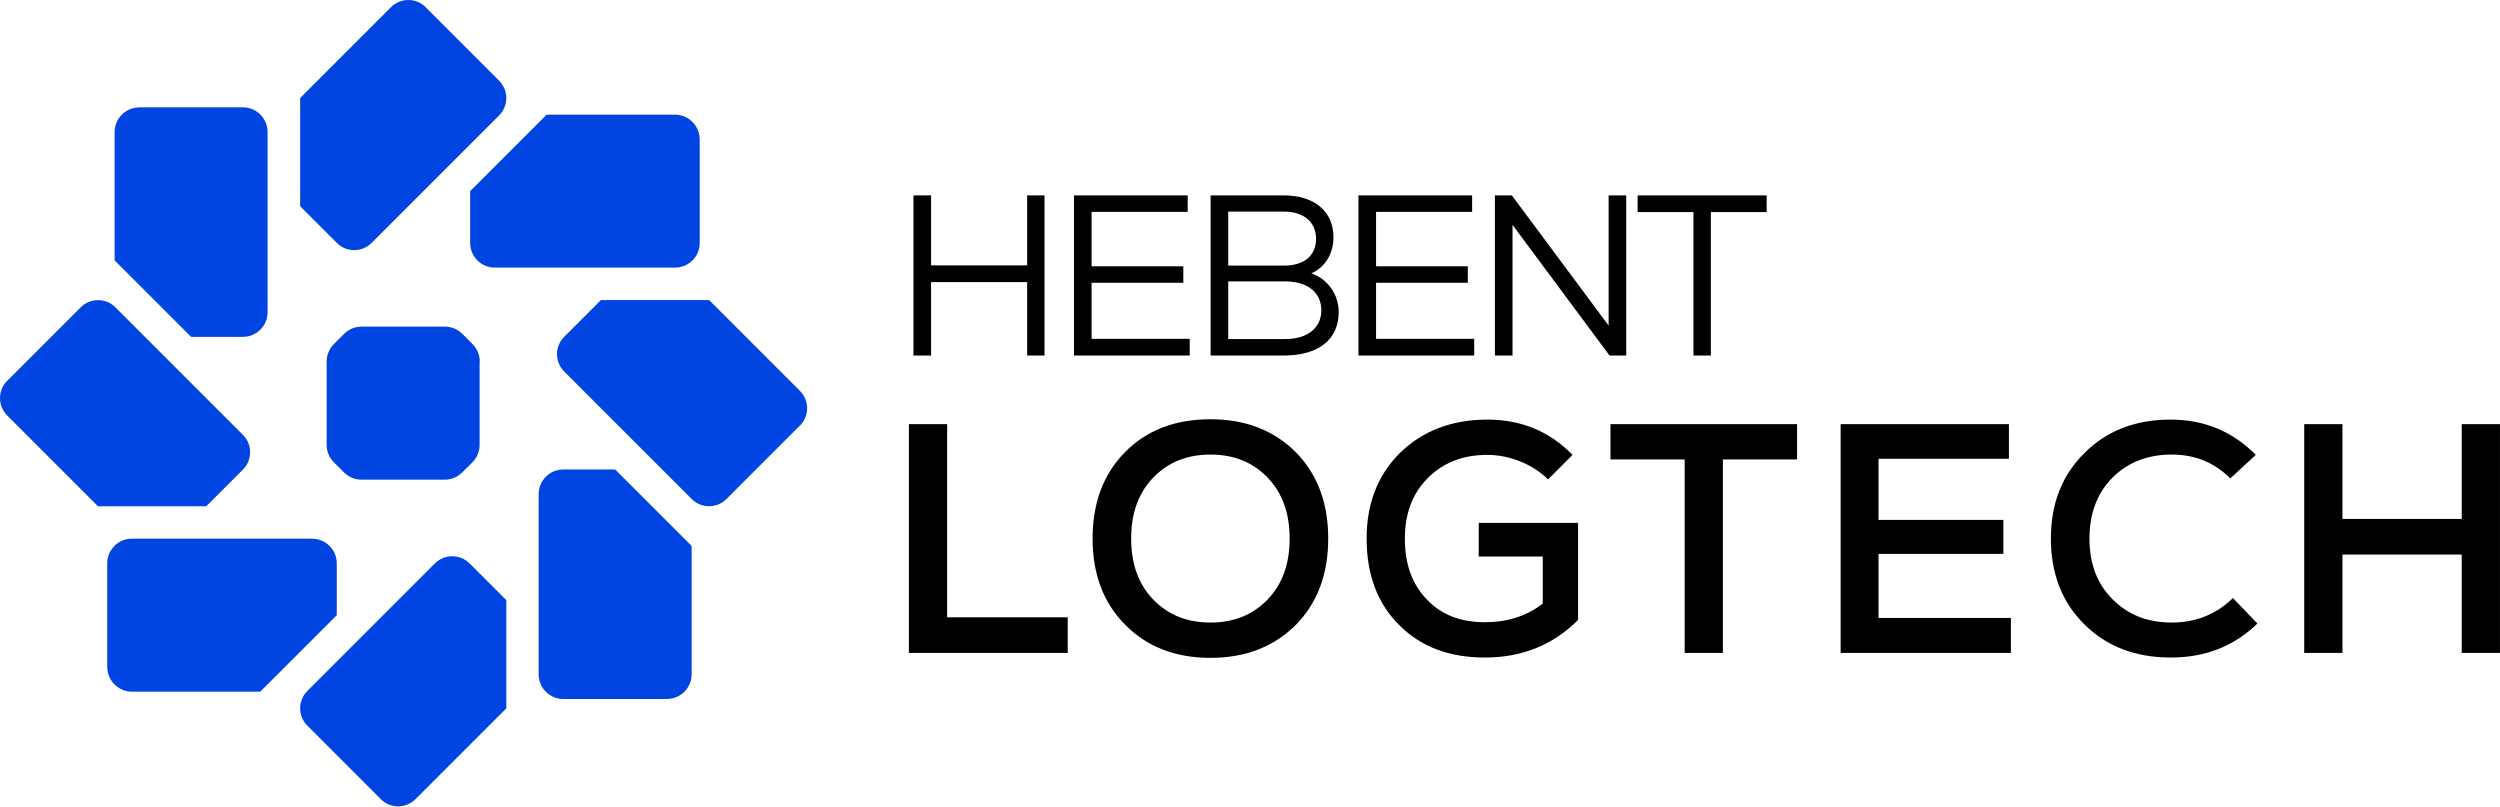
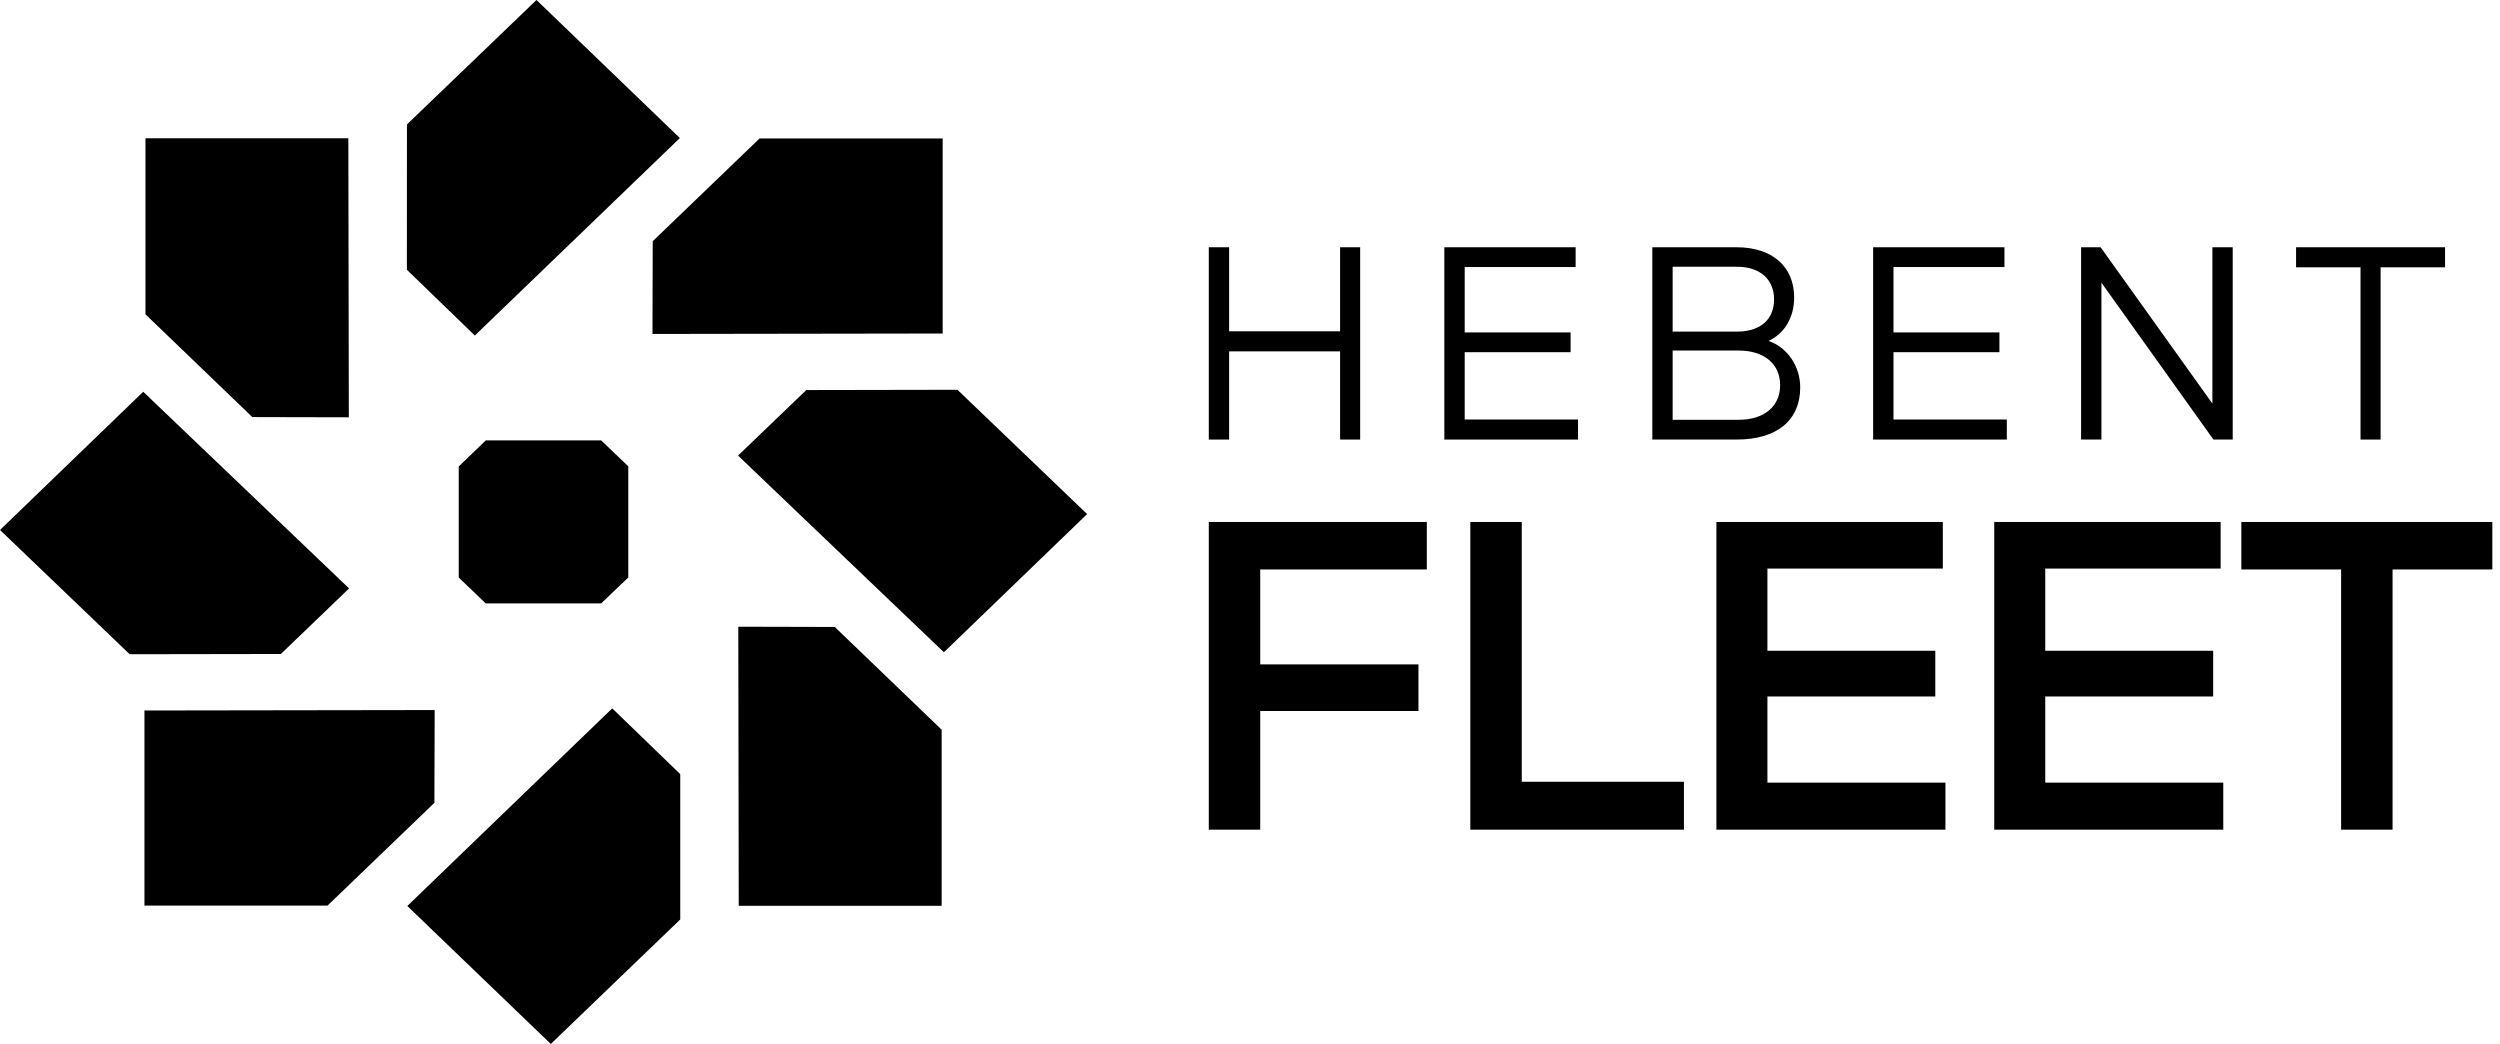
- <svg xmlns="http://www.w3.org/2000/svg" width="155" height="50" viewBox="0 0 155 50" fill="none">
-   <path d="M101.533 12.114H109.532V13.149H106.072V22.043H104.994V13.149H101.533V12.114Z" fill="black" />
-   <path d="M99.734 20.185V12.114H100.826V22.043H99.791L93.777 13.943V22.043H92.685V12.114H93.735L99.734 20.185Z" fill="black" />
-   <path d="M85.316 17.532V21.007H91.4V22.043H84.224V12.114H91.272V13.135H85.316V16.511H91.003V17.532H85.316Z" fill="black" />
-   <path d="M81.298 16.951C82.305 17.277 83 18.256 83 19.348C83 21.05 81.752 22.043 79.582 22.043H75.058V12.114H79.582C81.497 12.114 82.674 13.107 82.674 14.709C82.674 15.731 82.163 16.568 81.298 16.951ZM79.611 13.121H76.15V16.468H79.611C80.859 16.468 81.596 15.844 81.596 14.809C81.596 13.773 80.844 13.121 79.611 13.121ZM76.15 21.021H79.696C81.072 21.021 81.922 20.326 81.922 19.234C81.922 18.142 81.072 17.447 79.696 17.447H76.15V21.021Z" fill="black" />
-   <path d="M67.679 17.532V21.007H73.763V22.043H66.587V12.114H73.636V13.135H67.679V16.511H73.366V17.532H67.679Z" fill="black" />
-   <path d="M63.683 16.454V12.114H64.76V22.043H63.683V17.49H57.726V22.043H56.634V12.114H57.726V16.454H63.683Z" fill="black" />
-   <path d="M152.627 32.173V26.297H154.998V40.481H152.627V34.382H145.232V40.481H142.862V26.297H145.232V32.173H152.627Z" fill="black" />
-   <path d="M134.591 40.767C132.382 40.767 130.599 40.078 129.221 38.7C127.844 37.342 127.155 35.559 127.155 33.391C127.155 31.222 127.844 29.459 129.242 28.081C130.619 26.703 132.402 26.015 134.57 26.015C136.657 26.015 138.42 26.744 139.858 28.203L138.278 29.662C137.285 28.669 136.09 28.183 134.651 28.183C133.132 28.183 131.916 28.669 130.964 29.622C130.012 30.594 129.546 31.851 129.546 33.391C129.546 34.931 130.012 36.187 130.964 37.139C131.916 38.112 133.132 38.598 134.651 38.598C136.13 38.598 137.407 38.092 138.44 37.078L139.96 38.659C138.521 40.057 136.738 40.767 134.591 40.767Z" fill="black" />
-   <path d="M116.469 34.342V38.313H124.675V40.481H114.119V26.297H124.553V28.445H116.469V32.234H124.209V34.342H116.469Z" fill="black" />
-   <path d="M99.85 26.297H111.418V28.485H106.819V40.481H104.449V28.485H99.85V26.297Z" fill="black" />
-   <path d="M91.681 34.505V32.418H97.84V38.436C96.28 39.996 94.355 40.767 92.066 40.767C89.857 40.767 88.074 40.098 86.737 38.74C85.4 37.403 84.731 35.62 84.731 33.391C84.731 31.222 85.42 29.439 86.818 28.061C88.216 26.703 90.019 26.015 92.228 26.015C94.315 26.015 96.077 26.744 97.496 28.203L95.976 29.723C95.024 28.77 93.585 28.203 92.208 28.203C90.688 28.203 89.472 28.689 88.52 29.642C87.568 30.594 87.102 31.851 87.102 33.391C87.102 34.971 87.548 36.227 88.459 37.16C89.351 38.112 90.546 38.578 92.066 38.578C93.464 38.578 94.659 38.193 95.652 37.423V34.505H91.681Z" fill="black" />
-   <path d="M75.055 40.787C72.867 40.787 71.105 40.098 69.767 38.74C68.41 37.382 67.741 35.599 67.741 33.39C67.741 31.182 68.41 29.378 69.767 28.02C71.105 26.663 72.867 25.994 75.055 25.994C77.223 25.994 78.986 26.683 80.343 28.041C81.68 29.398 82.349 31.182 82.349 33.39C82.349 35.599 81.68 37.382 80.343 38.74C78.986 40.098 77.223 40.787 75.055 40.787ZM75.055 38.598C76.514 38.598 77.689 38.112 78.601 37.159C79.513 36.207 79.958 34.951 79.958 33.39C79.958 31.83 79.513 30.574 78.601 29.621C77.689 28.669 76.514 28.183 75.055 28.183C73.576 28.183 72.401 28.669 71.489 29.621C70.578 30.574 70.132 31.83 70.132 33.39C70.132 34.951 70.578 36.207 71.489 37.159C72.401 38.112 73.576 38.598 75.055 38.598Z" fill="black" />
-   <path d="M66.199 40.481H56.352V26.297H58.723V38.273H66.199V40.481Z" fill="black" />
-   <path d="M26.397 0.455L30.941 4.999C31.541 5.599 31.541 6.565 30.941 7.159L23.042 15.058C22.442 15.658 21.477 15.658 20.882 15.058L18.61 12.786V6.077L24.237 0.45C24.836 -0.15 25.802 -0.15 26.397 0.45" fill="#0044E1" />
-   <path d="M0.455 23.603L4.999 19.059C5.599 18.459 6.565 18.459 7.159 19.059L15.058 26.958C15.658 27.557 15.658 28.523 15.058 29.118L12.786 31.39H6.077L0.45 25.763C-0.15 25.163 -0.15 24.198 0.45 23.603" fill="#0044E1" />
-   <path d="M23.604 49.54L19.06 44.995C18.46 44.396 18.46 43.43 19.06 42.835L26.959 34.936C27.558 34.337 28.524 34.337 29.119 34.936L31.391 37.208V43.918L25.764 49.545C25.164 50.145 24.198 50.145 23.604 49.545" fill="#0044E1" />
-   <path d="M49.587 26.391L45.043 30.936C44.443 31.535 43.477 31.535 42.883 30.936L34.984 23.037C34.384 22.437 34.384 21.471 34.984 20.876L37.256 18.604H43.965L49.592 24.231C50.192 24.831 50.192 25.797 49.592 26.391" fill="#0044E1" />
-   <path d="M8.631 6.654H15.061C15.905 6.654 16.591 7.34 16.591 8.184V19.356C16.591 20.2 15.905 20.886 15.061 20.886H11.848L7.106 16.144V8.189C7.106 7.345 7.792 6.659 8.636 6.659" fill="#0044E1" />
-   <path d="M6.647 41.359V34.929C6.647 34.085 7.333 33.399 8.177 33.399H19.349C20.193 33.399 20.88 34.085 20.88 34.929V38.142L16.137 42.884H8.182C7.338 42.884 6.652 42.198 6.652 41.354" fill="#0044E1" />
-   <path d="M41.357 43.34H34.927C34.083 43.34 33.397 42.654 33.397 41.81V30.638C33.397 29.794 34.083 29.108 34.927 29.108H38.14L42.882 33.85V41.805C42.882 42.649 42.196 43.335 41.352 43.335" fill="#0044E1" />
-   <path d="M43.382 8.633V15.063C43.382 15.906 42.696 16.593 41.852 16.593H30.68C29.836 16.593 29.15 15.906 29.15 15.063V11.85L33.892 7.108H41.847C42.691 7.108 43.377 7.794 43.377 8.638" fill="#0044E1" />
-   <path d="M29.736 22.416V27.58C29.736 27.987 29.574 28.373 29.289 28.663C29.07 28.881 28.877 29.075 28.654 29.293C28.369 29.578 27.978 29.741 27.576 29.741H22.412C22.01 29.741 21.619 29.578 21.334 29.293C21.116 29.075 20.917 28.881 20.699 28.663C20.409 28.373 20.252 27.987 20.252 27.58V22.416C20.252 22.009 20.414 21.623 20.699 21.333C20.917 21.115 21.111 20.916 21.334 20.698C21.619 20.413 22.01 20.251 22.417 20.251H27.581C27.988 20.251 28.374 20.413 28.664 20.698C28.882 20.916 29.081 21.115 29.299 21.333C29.584 21.623 29.747 22.009 29.747 22.416" fill="#0044E1" />
+ <svg xmlns="http://www.w3.org/2000/svg" width="91" height="38" viewBox="0 0 91 38" fill="none">
+   <path d="M83.577 9H89V9.73H86.654V16H85.923V9.73H83.577V9Z" fill="black" />
+   <path d="M80.531 14.69V9H81.271V16H80.569L76.492 10.29V16H75.752V9H76.463L80.531 14.69Z" fill="black" />
+   <path d="M68.923 12.82V15.27H73.048V16H68.183V9H72.962V9.72H68.923V12.1H72.779V12.82H68.923Z" fill="black" />
+   <path d="M64.374 12.41C65.057 12.64 65.528 13.33 65.528 14.1C65.528 15.3 64.682 16 63.211 16H60.144V9H63.211C64.509 9 65.307 9.7 65.307 10.83C65.307 11.55 64.961 12.14 64.374 12.41ZM63.23 9.71H60.884V12.07H63.23C64.076 12.07 64.576 11.63 64.576 10.9C64.576 10.17 64.067 9.71 63.23 9.71ZM60.884 15.28H63.288C64.221 15.28 64.797 14.79 64.797 14.02C64.797 13.25 64.221 12.76 63.288 12.76H60.884V15.28Z" fill="black" />
+   <path d="M53.315 12.82V15.27H57.44V16H52.574V9H57.353V9.72H53.315V12.1H57.17V12.82H53.315Z" fill="black" />
+   <path d="M48.779 12.06V9H49.51V16H48.779V12.79H44.74V16H44V9H44.74V12.06H48.779Z" fill="black" />
+   <path d="M81.585 19H90.721V20.728H87.089V30.2H85.217V20.728H81.585V19Z" fill="black" />
+   <path d="M74.447 25.352V28.488H80.927V30.2H72.591V19H80.831V20.696H74.447V23.688H80.559V25.352H74.447Z" fill="black" />
+   <path d="M64.334 25.352V28.488H70.814V30.2H62.477V19H70.718V20.696H64.334V23.688H70.445V25.352H64.334Z" fill="black" />
+   <path d="M61.295 30.2H53.52V19H55.392V28.456H61.295V30.2Z" fill="black" />
+   <path d="M51.936 19V20.728H45.872V24.184H51.632V25.88H45.872V30.2H44V19H51.936Z" fill="black" />
+   <g clip-path="url(#clip0_2013_4477)">
+     <path d="M21.883 21.964H17.68L16.698 21.023V16.979L17.682 16.031H21.884L22.87 16.975V21.02L21.883 21.964Z" fill="black" />
+     <path d="M34.276 32.97H26.89L26.874 22.812L30.385 22.821L34.276 26.561V32.97Z" fill="black" />
+     <path d="M19.528 0L24.747 5.025L17.284 12.213L14.81 9.819L14.813 4.529L19.528 0Z" fill="black" />
+     <path d="M34.313 5.039V12.14L23.75 12.156L23.759 8.78L27.649 5.039H34.313Z" fill="black" />
+     <path d="M39.571 18.712L34.358 23.742L26.864 16.583L29.349 14.198L34.851 14.188L39.571 18.712Z" fill="black" />
+     <path d="M5.258 32.963V25.862L15.822 25.846L15.812 29.223L11.922 32.963H5.258Z" fill="black" />
+     <path d="M0 19.291L5.213 14.26L12.707 21.419L10.223 23.805L4.72 23.814L0 19.291Z" fill="black" />
+     <path d="M5.295 5.032H12.68L12.697 15.19L9.185 15.182L5.295 11.441V5.032Z" fill="black" />
+     <path d="M20.049 38L14.826 32.978L22.285 25.785L24.761 28.178V33.468L20.049 38Z" fill="black" />
+   </g>
+   <defs>
+     <clipPath id="clip0_2013_4477">
+       <rect width="40" height="38" fill="black" />
+     </clipPath>
+   </defs>
</svg>
